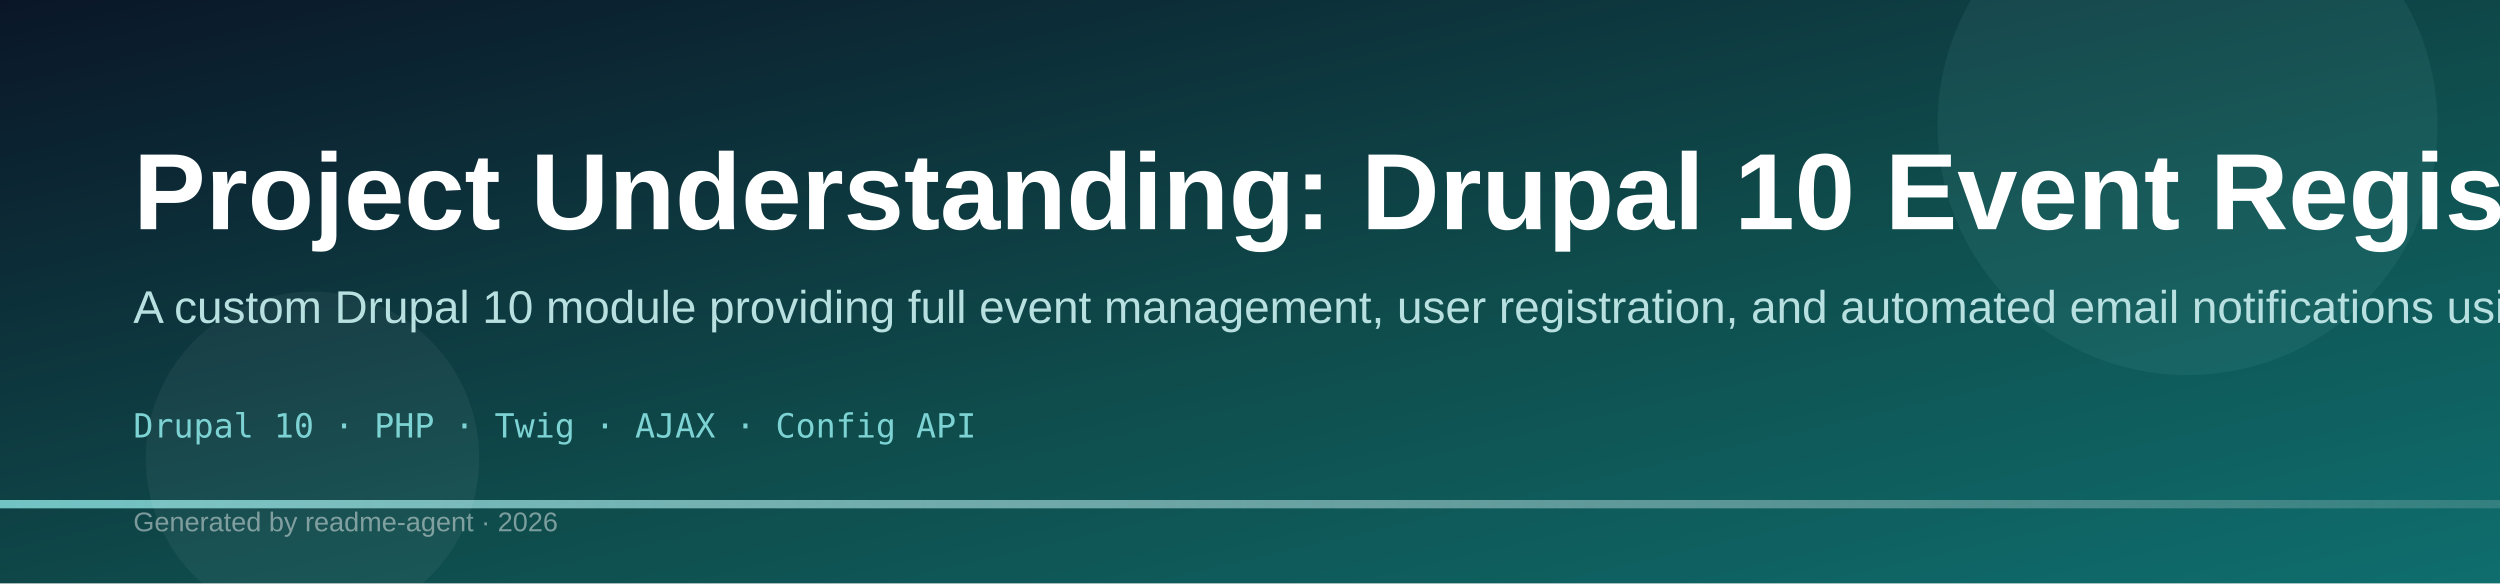
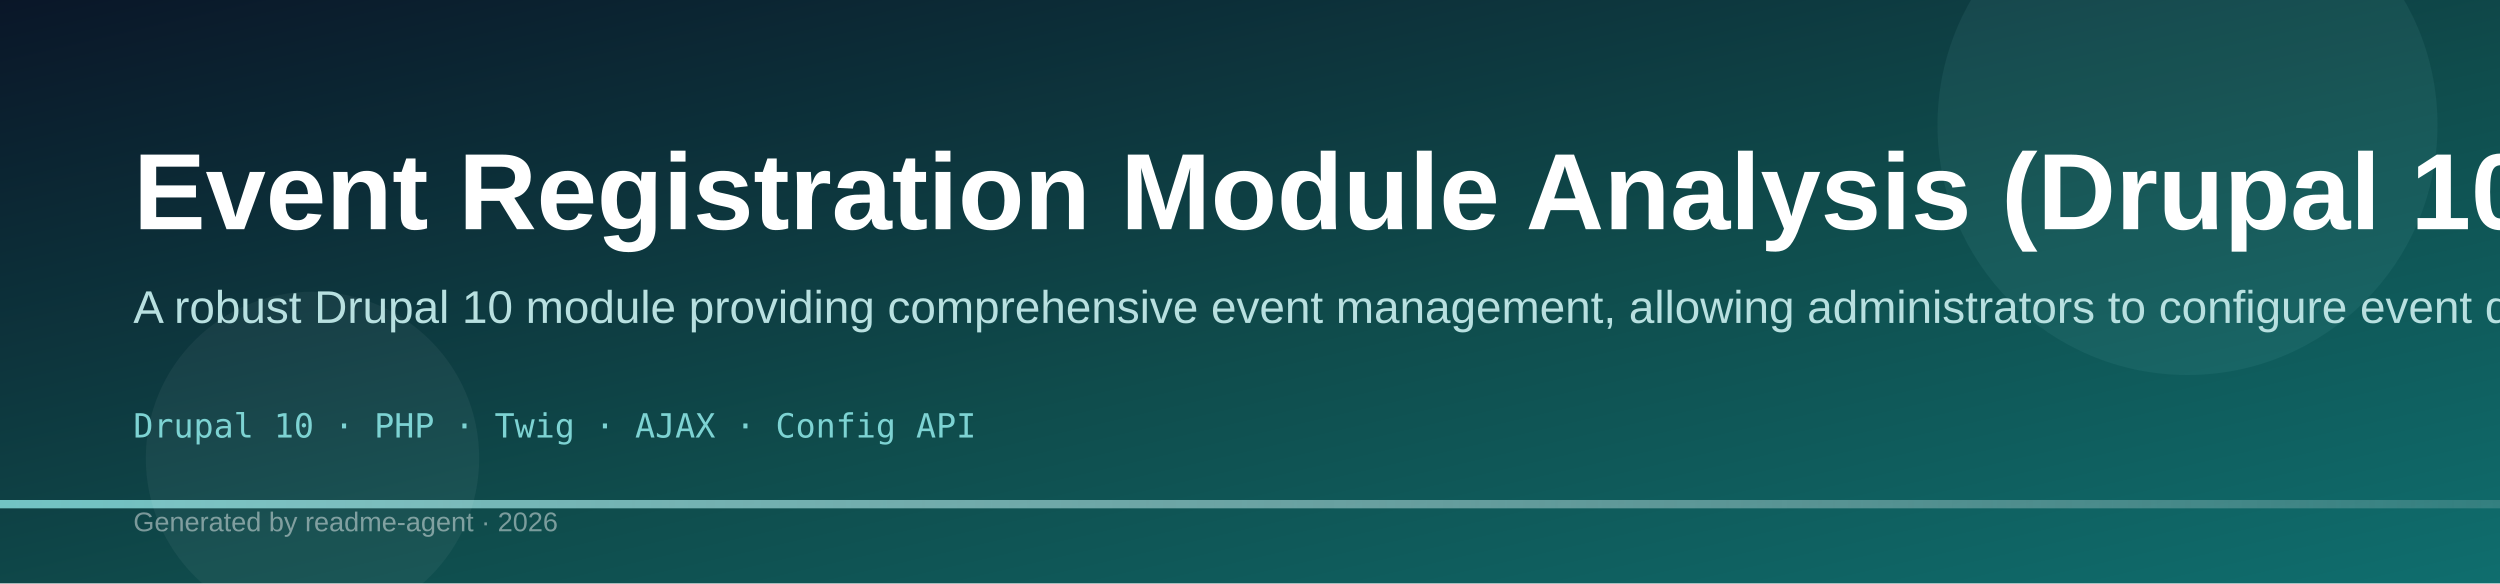
- <svg xmlns="http://www.w3.org/2000/svg" width="1200" height="280" viewBox="0 0 1200 280" role="img" aria-label="Project Understanding: Drupal 10 Event Registration Module">
+ <svg xmlns="http://www.w3.org/2000/svg" width="1200" height="280" viewBox="0 0 1200 280" role="img" aria-label="Event Registration Module Analysis (Drupal 10)">
  <defs>
    <linearGradient id="bg" x1="0%" y1="0%" x2="100%" y2="100%">
      <stop offset="0%" stop-color="#0a1628" />
      <stop offset="55%" stop-color="#0f4c4c" />
      <stop offset="100%" stop-color="#0f6e6e" />
    </linearGradient>
    <linearGradient id="accent" x1="0%" y1="0%" x2="100%" y2="0%">
      <stop offset="0%" stop-color="#7dd3d3" stop-opacity="0.9" />
      <stop offset="100%" stop-color="#ffffff" stop-opacity="0.15" />
    </linearGradient>
  </defs>
  <rect width="1200" height="280" fill="url(#bg)" />
  <rect x="0" y="240" width="1200" height="4" fill="url(#accent)" />
  <circle cx="1050" cy="60" r="120" fill="#7dd3d3" fill-opacity="0.08" />
  <circle cx="150" cy="220" r="80" fill="#ffffff" fill-opacity="0.05" />
-   <text x="64" y="110" fill="#ffffff" font-family="Segoe UI, Arial, sans-serif" font-size="52" font-weight="700">Project Understanding: Drupal 10 Event Registration Module</text>
-   <text x="64" y="155" fill="#b8e0e0" font-family="Segoe UI, Arial, sans-serif" font-size="22">A custom Drupal 10 module providing full event management, user registration, and automated email notifications using co</text>
+   <text x="64" y="110" fill="#ffffff" font-family="Segoe UI, Arial, sans-serif" font-size="52" font-weight="700">Event Registration Module Analysis (Drupal 10)</text>
+   <text x="64" y="155" fill="#b8e0e0" font-family="Segoe UI, Arial, sans-serif" font-size="22">A robust Drupal 10 module providing comprehensive event management, allowing administrators to configure event details a</text>
  <text x="64" y="210" fill="#7dd3d3" font-family="Consolas, monospace" font-size="16">Drupal 10 · PHP · Twig · AJAX · Config API</text>
  <text x="64" y="255" fill="#ffffff" fill-opacity="0.45" font-family="Segoe UI, Arial, sans-serif" font-size="13">Generated by readme-agent · 2026</text>
</svg>
